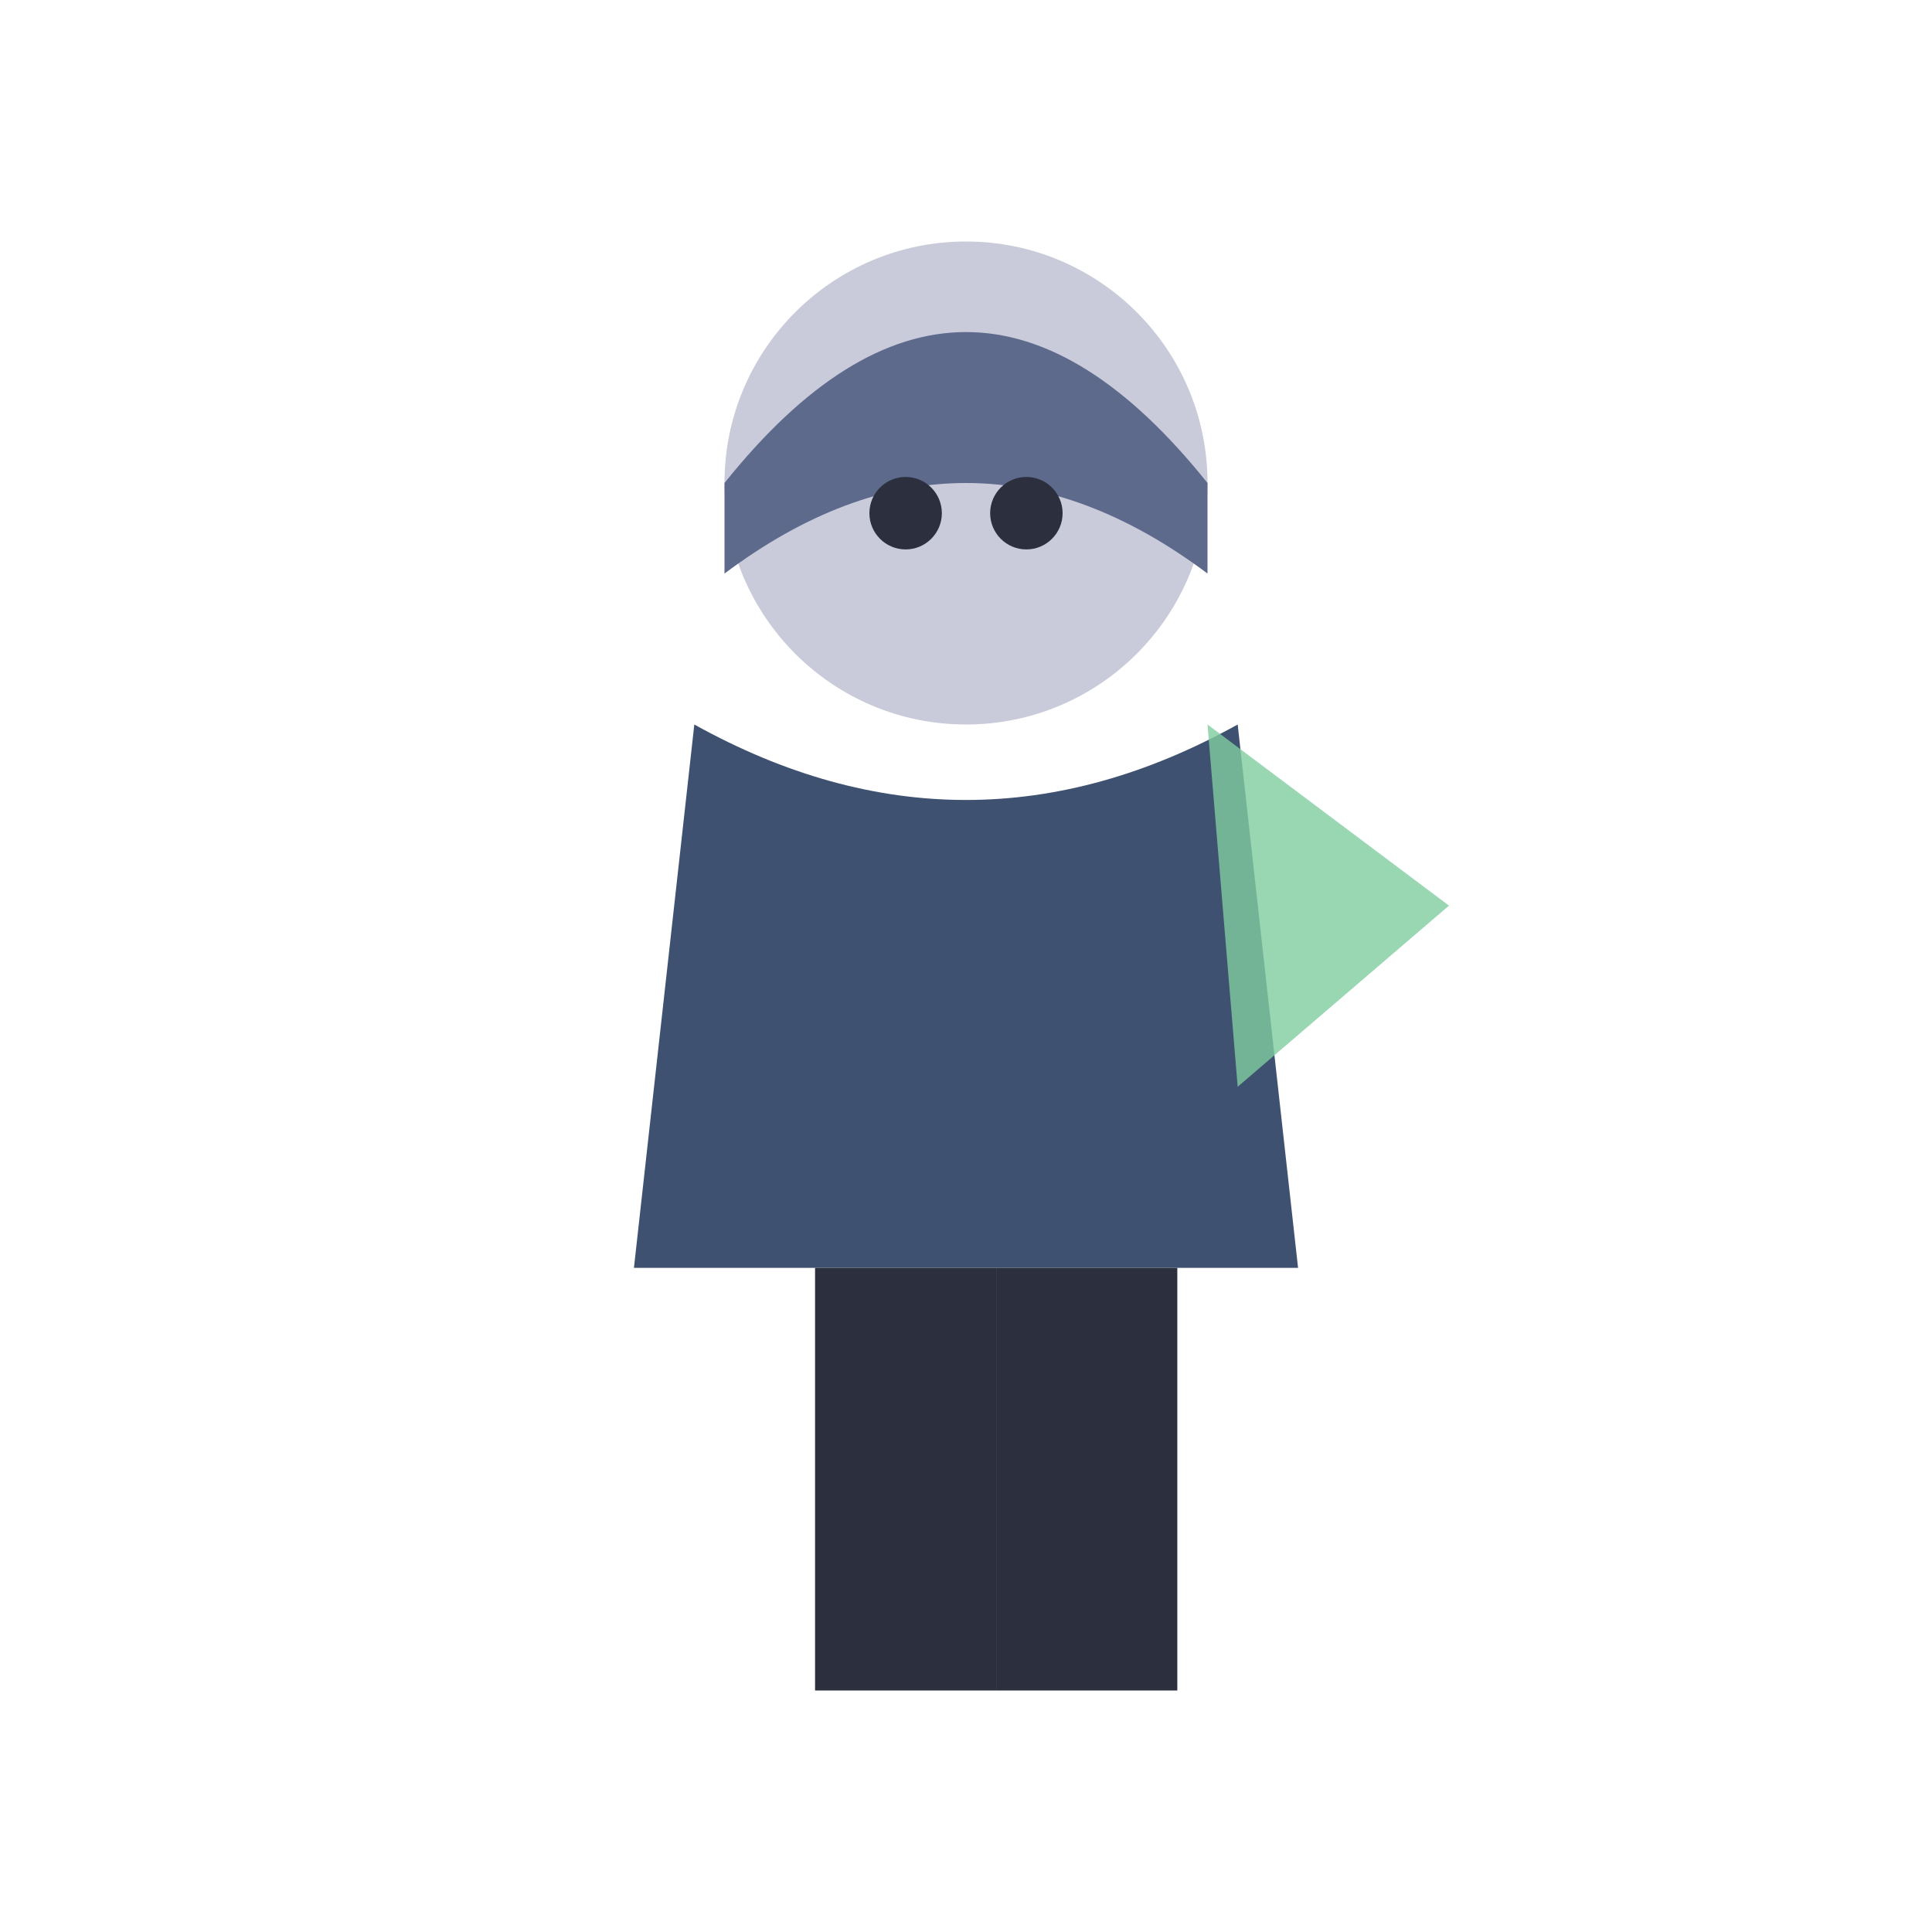
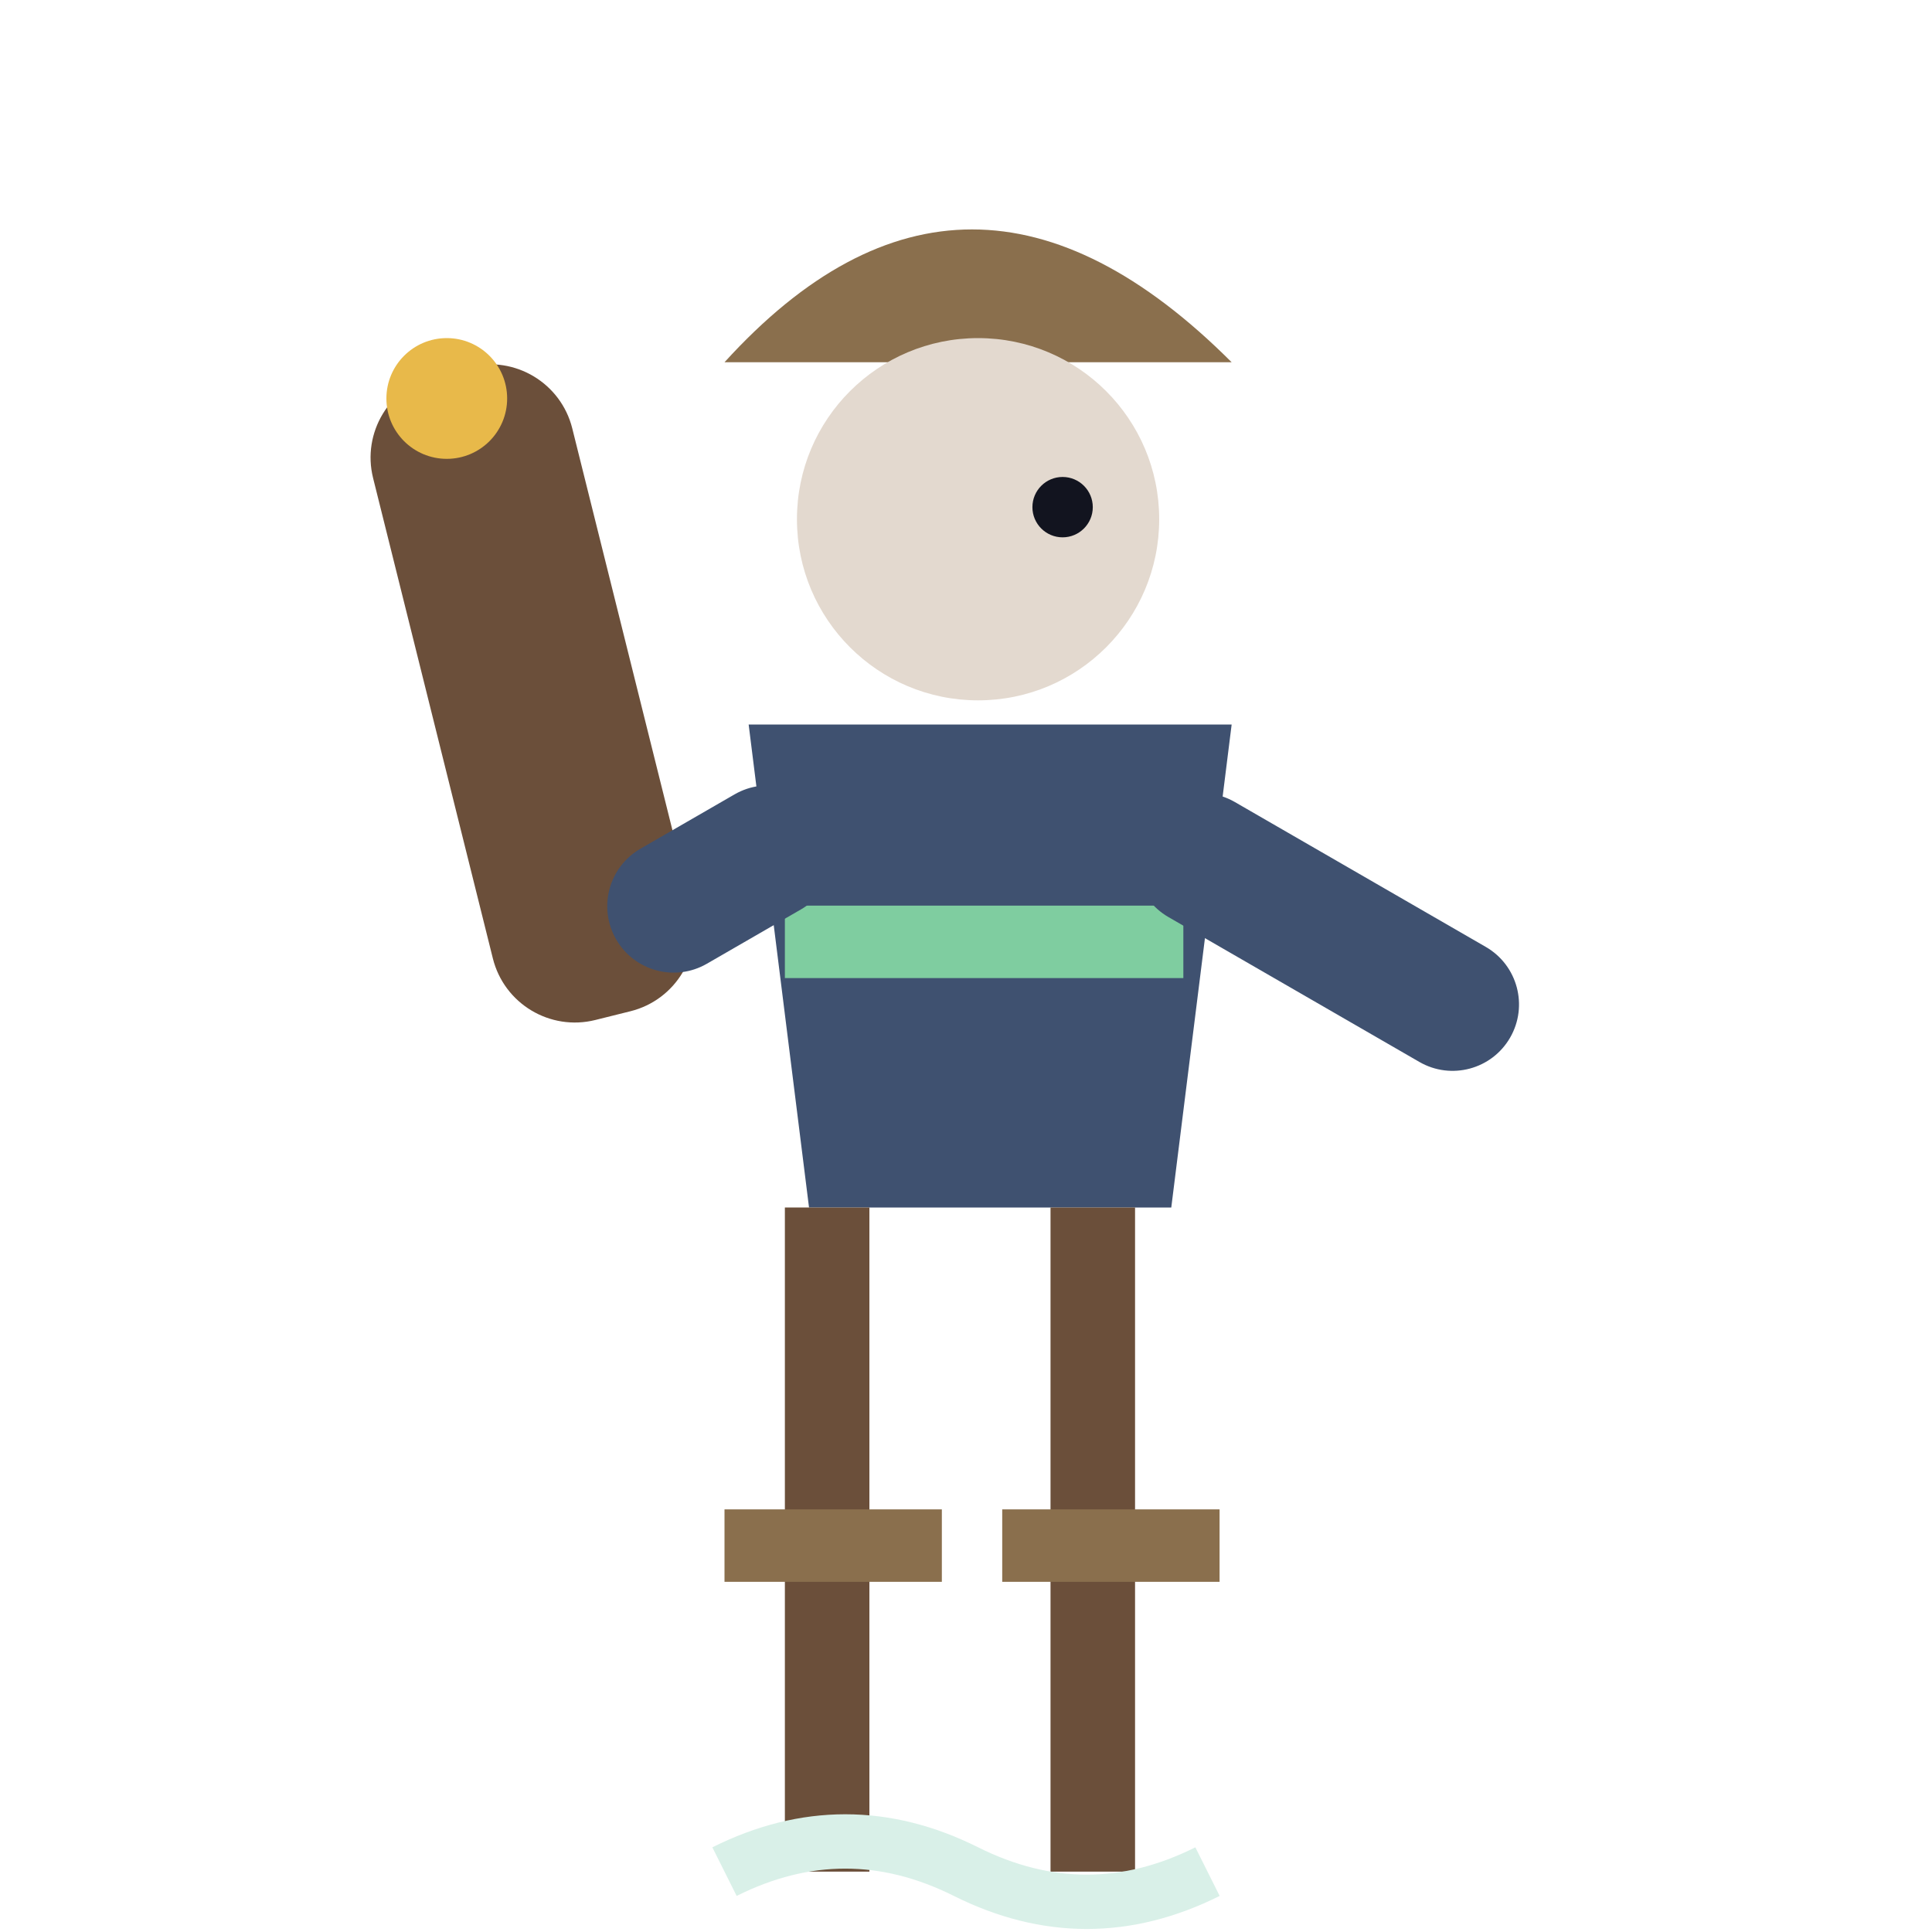
<svg xmlns="http://www.w3.org/2000/svg" viewBox="0 0 32 32">
-   <circle cx="16" cy="8" r="4" fill="#C9CBDA" />
-   <path d="M12,8 Q16,3 20,8 L20,9.5 Q16,6.5 12,9.5 Z" fill="#5E6A8C" />
-   <circle cx="15" cy="8.5" r="0.6" fill="#2B2F3E" />
-   <circle cx="17" cy="8.5" r="0.6" fill="#2B2F3E" />
-   <path d="M11.5,12 L10.5,21 L21.5,21 L20.5,12 Q16,14.5 11.5,12 Z" fill="#3F5170" />
-   <path d="M20,12 L24,15 L20.5,18 Z" fill="#7FCDA0" opacity="0.8" />
-   <rect x="13.5" y="21" width="3" height="7" fill="#2B2F3E" />
-   <rect x="16.5" y="21" width="3" height="7" fill="#2B2F3E" />
+   <rect x="7" y="6" width="3.4" height="11" rx="1.4" fill="#6B4F3A" transform="rotate(-14 8.7 11)" />
+   <circle cx="7.4" cy="6.6" r="1" fill="#E8B94A" />
+   <path d="M12,6 Q16,1.6 20.4,6 Z" fill="#8A6F4D" />
+   <circle cx="16.2" cy="8.6" r="3" fill="#E3D9CF" />
+   <circle cx="17.6" cy="8.4" r="0.5" fill="#12141f" />
+   <path d="M12.4,12 L20.4,12 L19.4,20 L13.4,20 Z" fill="#3F5170" />
+   <rect x="13" y="15" width="6.6" height="1.2" fill="#7FCDA0" />
+   <rect x="19" y="12.6" width="7" height="2.2" rx="1.1" fill="#3F5170" transform="rotate(30 19 13.6)" />
+   <rect x="9.6" y="12.8" width="4" height="2.2" rx="1.1" fill="#3F5170" transform="rotate(-30 13 13.6)" />
+   <rect x="13" y="20" width="1.4" height="11" fill="#6B4F3A" transform="rotate(0 13.7 20)" />
+   <rect x="17.4" y="20" width="1.4" height="11" fill="#6B4F3A" transform="rotate(0 18.1 20)" />
+   <rect x="12" y="25" width="3.6" height="1.2" fill="#8A6F4D" transform="rotate(0 13.7 20)" />
+   <rect x="16.6" y="25" width="3.6" height="1.2" fill="#8A6F4D" transform="rotate(0 18.1 20)" />
+   <path d="M12,31 Q14,30 16,31 T20,31" stroke="#D9F0E8" stroke-width="0.9" fill="none" />
</svg>
